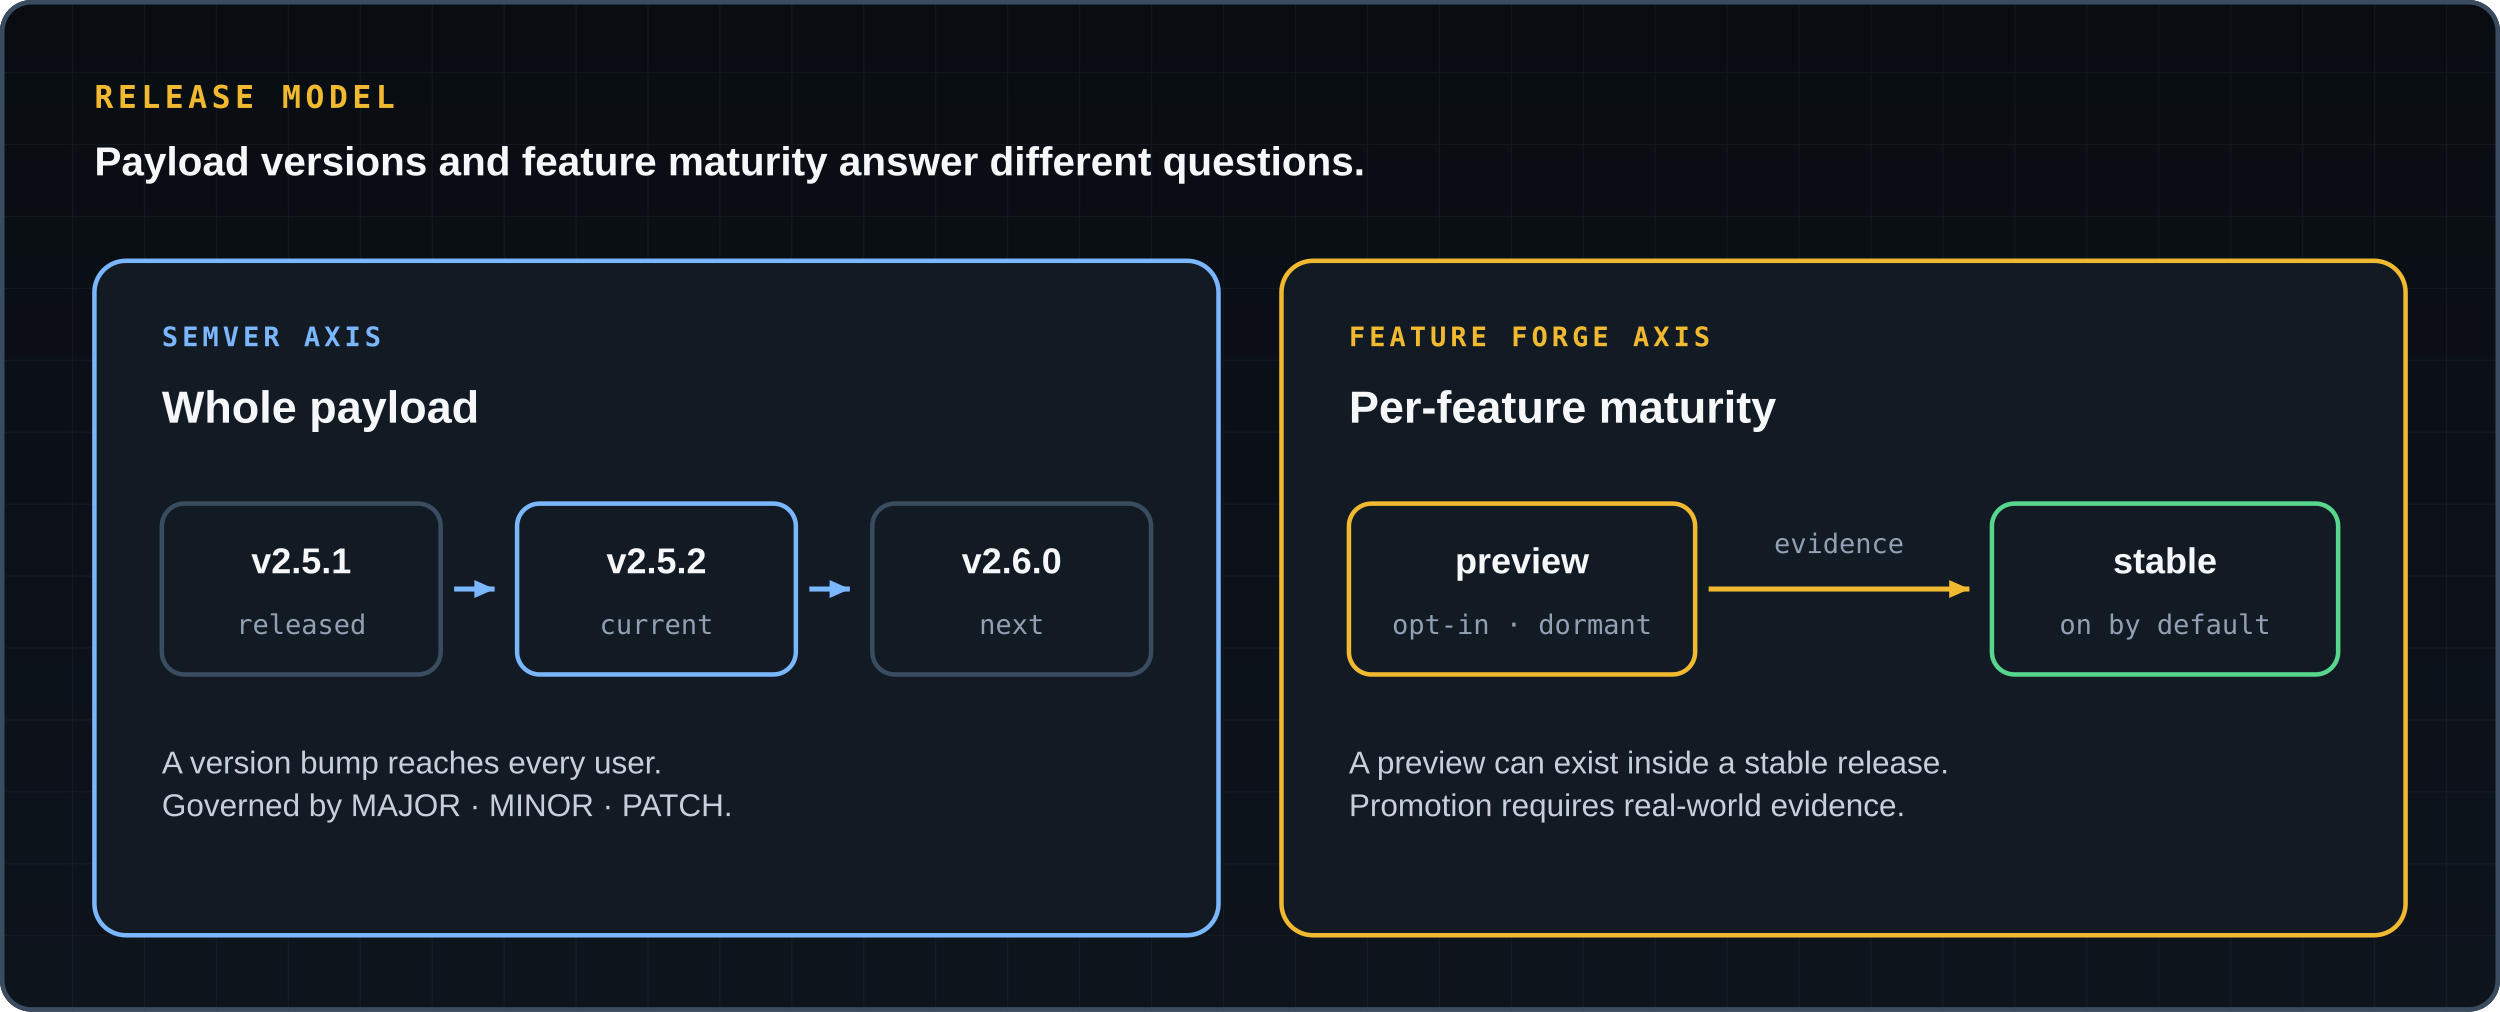
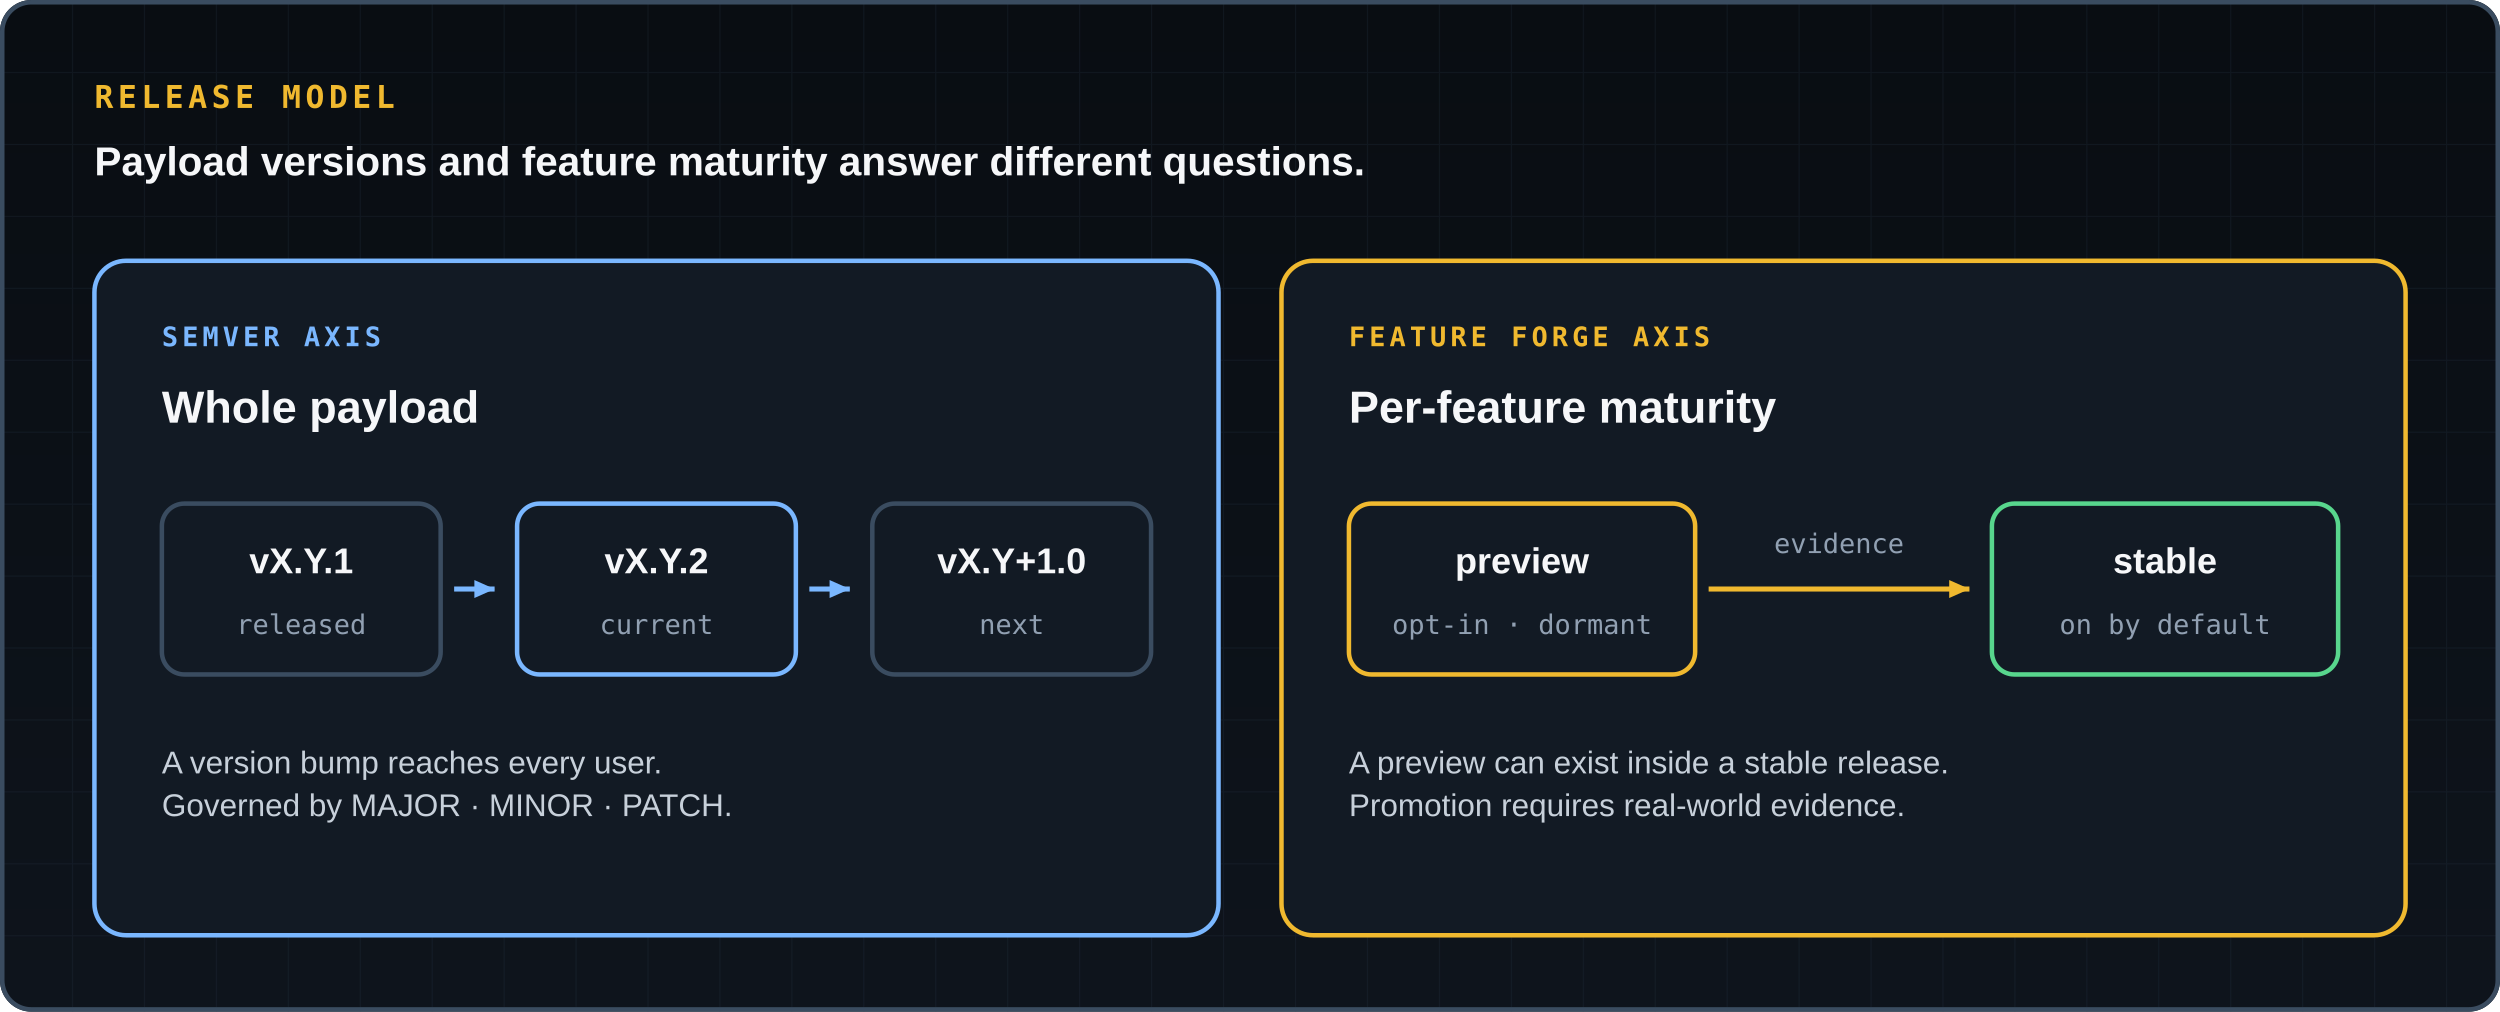
<svg xmlns="http://www.w3.org/2000/svg" viewBox="0 0 1112 450" role="img" data-diagram-system="ca-v2">
  <defs>
    <linearGradient id="canvas" x1="0" y1="0" x2="0" y2="1">
      <stop stop-color="#090d12" />
      <stop offset="1" stop-color="#0e141c" />
    </linearGradient>
    <pattern id="grid" width="32" height="32" patternUnits="userSpaceOnUse">
      <path d="M32 0H0V32" fill="none" stroke="#273647" stroke-width="1" stroke-opacity=".24" />
    </pattern>
    <marker id="arrow" markerUnits="userSpaceOnUse" viewBox="0 0 9 8" markerWidth="9" markerHeight="8" refX="9" refY="4" orient="auto">
      <path d="M0 0L9 4L0 8Z" fill="context-stroke" />
    </marker>
  </defs>
  <rect width="1112" height="450" rx="14" fill="url(#canvas)" />
  <rect width="1112" height="450" rx="14" fill="url(#grid)" />
  <rect x="1" y="1" width="1110" height="448" rx="13" fill="none" stroke="#3a4c60" stroke-width="2" />
  <text x="42" y="48" font-family="JetBrains Mono Variable, Consolas, Cascadia Mono, monospace" font-size="14" font-weight="750" fill="#f0b92f" text-anchor="start" letter-spacing="2" data-max-width="1046">RELEASE MODEL</text>
  <text x="42" y="78" font-family="Manrope Variable, Segoe UI, Arial, sans-serif" font-size="18" font-weight="700" fill="#f6f7f9" text-anchor="start" data-max-width="1046">Payload versions and feature maturity answer different questions.</text>
  <rect x="42" y="116" width="500" height="300" rx="14" fill="#121a24" stroke="#7ab7ff" stroke-width="2" />
  <rect x="570" y="116" width="500" height="300" rx="14" fill="#121a24" stroke="#f0b92f" stroke-width="2" />
  <text x="72" y="154" font-family="JetBrains Mono Variable, Consolas, Cascadia Mono, monospace" font-size="12" font-weight="750" fill="#7ab7ff" text-anchor="start" letter-spacing="1.8" data-label-kind="annotation" data-max-width="1016">SEMVER AXIS</text>
  <text x="600" y="154" font-family="JetBrains Mono Variable, Consolas, Cascadia Mono, monospace" font-size="12" font-weight="750" fill="#f0b92f" text-anchor="start" letter-spacing="1.8" data-label-kind="annotation" data-max-width="488">FEATURE FORGE AXIS</text>
  <text x="72" y="188" font-family="Manrope Variable, Segoe UI, Arial, sans-serif" font-size="20" font-weight="750" fill="#f6f7f9" text-anchor="start" data-max-width="1016">Whole payload</text>
  <text x="600" y="188" font-family="Manrope Variable, Segoe UI, Arial, sans-serif" font-size="20" font-weight="750" fill="#f6f7f9" text-anchor="start" data-max-width="488">Per-feature maturity</text>
  <rect x="72" y="224" width="124" height="76" rx="10" fill="#121a24" stroke="#3a4c60" stroke-width="2" />
-   <text x="134" y="255" font-family="Manrope Variable, Segoe UI, Arial, sans-serif" font-size="16" font-weight="700" fill="#f6f7f9" text-anchor="middle" data-max-width="100">v2.5.1</text>
+   <text x="134" y="255" font-family="Manrope Variable, Segoe UI, Arial, sans-serif" font-size="16" font-weight="700" fill="#f6f7f9" text-anchor="middle" data-max-width="100">vX.Y.1</text>
  <text x="134" y="282" font-family="JetBrains Mono Variable, Consolas, Cascadia Mono, monospace" font-size="12" font-weight="500" fill="#91a0b2" text-anchor="middle" data-label-kind="annotation" data-max-width="100">released</text>
  <rect x="230" y="224" width="124" height="76" rx="10" fill="#121a24" stroke="#7ab7ff" stroke-width="2" />
-   <text x="292" y="255" font-family="Manrope Variable, Segoe UI, Arial, sans-serif" font-size="16" font-weight="700" fill="#f6f7f9" text-anchor="middle" data-max-width="100">v2.5.2</text>
+   <text x="292" y="255" font-family="Manrope Variable, Segoe UI, Arial, sans-serif" font-size="16" font-weight="700" fill="#f6f7f9" text-anchor="middle" data-max-width="100">vX.Y.2</text>
  <text x="292" y="282" font-family="JetBrains Mono Variable, Consolas, Cascadia Mono, monospace" font-size="12" font-weight="500" fill="#91a0b2" text-anchor="middle" data-label-kind="annotation" data-max-width="100">current</text>
  <rect x="388" y="224" width="124" height="76" rx="10" fill="#121a24" stroke="#3a4c60" stroke-width="2" />
-   <text x="450" y="255" font-family="Manrope Variable, Segoe UI, Arial, sans-serif" font-size="16" font-weight="700" fill="#f6f7f9" text-anchor="middle" data-max-width="100">v2.6.0</text>
+   <text x="450" y="255" font-family="Manrope Variable, Segoe UI, Arial, sans-serif" font-size="16" font-weight="700" fill="#f6f7f9" text-anchor="middle" data-max-width="100">vX.Y+1.0</text>
  <text x="450" y="282" font-family="JetBrains Mono Variable, Consolas, Cascadia Mono, monospace" font-size="12" font-weight="500" fill="#91a0b2" text-anchor="middle" data-label-kind="annotation" data-max-width="100">next</text>
  <path d="M202 262 L220 262" fill="none" stroke="#7ab7ff" stroke-width="2.25" marker-end="url(#arrow)" />
  <path d="M360 262 L378 262" fill="none" stroke="#7ab7ff" stroke-width="2.25" marker-end="url(#arrow)" />
  <rect x="600" y="224" width="154" height="76" rx="10" fill="#121a24" stroke="#f0b92f" stroke-width="2" />
  <text x="677" y="255" font-family="Manrope Variable, Segoe UI, Arial, sans-serif" font-size="16" font-weight="700" fill="#f6f7f9" text-anchor="middle" data-max-width="130">preview</text>
  <text x="677" y="282" font-family="JetBrains Mono Variable, Consolas, Cascadia Mono, monospace" font-size="12" font-weight="500" fill="#91a0b2" text-anchor="middle" data-label-kind="annotation" data-max-width="130">opt-in · dormant</text>
  <rect x="886" y="224" width="154" height="76" rx="10" fill="#121a24" stroke="#58d68d" stroke-width="2" />
  <text x="963" y="255" font-family="Manrope Variable, Segoe UI, Arial, sans-serif" font-size="16" font-weight="700" fill="#f6f7f9" text-anchor="middle" data-max-width="130">stable</text>
  <text x="963" y="282" font-family="JetBrains Mono Variable, Consolas, Cascadia Mono, monospace" font-size="12" font-weight="500" fill="#91a0b2" text-anchor="middle" data-label-kind="annotation" data-max-width="130">on by default</text>
  <path d="M760 262 L876 262" fill="none" stroke="#f0b92f" stroke-width="2.25" marker-end="url(#arrow)" />
  <text x="818" y="246" font-family="JetBrains Mono Variable, Consolas, Cascadia Mono, monospace" font-size="12" font-weight="500" fill="#91a0b2" text-anchor="middle" data-label-kind="annotation" data-max-width="540">evidence</text>
  <text x="72" y="344" font-family="Manrope Variable, Segoe UI, Arial, sans-serif" font-size="14" font-weight="500" fill="#c7d0da" text-anchor="start" data-label-kind="copy" data-max-width="440">A version bump reaches every user.</text>
  <text x="72" y="363" font-family="Manrope Variable, Segoe UI, Arial, sans-serif" font-size="14" font-weight="500" fill="#c7d0da" text-anchor="start" data-label-kind="copy" data-max-width="440">Governed by MAJOR · MINOR · PATCH.</text>
  <text x="600" y="344" font-family="Manrope Variable, Segoe UI, Arial, sans-serif" font-size="14" font-weight="500" fill="#c7d0da" text-anchor="start" data-label-kind="copy" data-max-width="440">A preview can exist inside a stable release.</text>
  <text x="600" y="363" font-family="Manrope Variable, Segoe UI, Arial, sans-serif" font-size="14" font-weight="500" fill="#c7d0da" text-anchor="start" data-label-kind="copy" data-max-width="440">Promotion requires real-world evidence.</text>
</svg>
